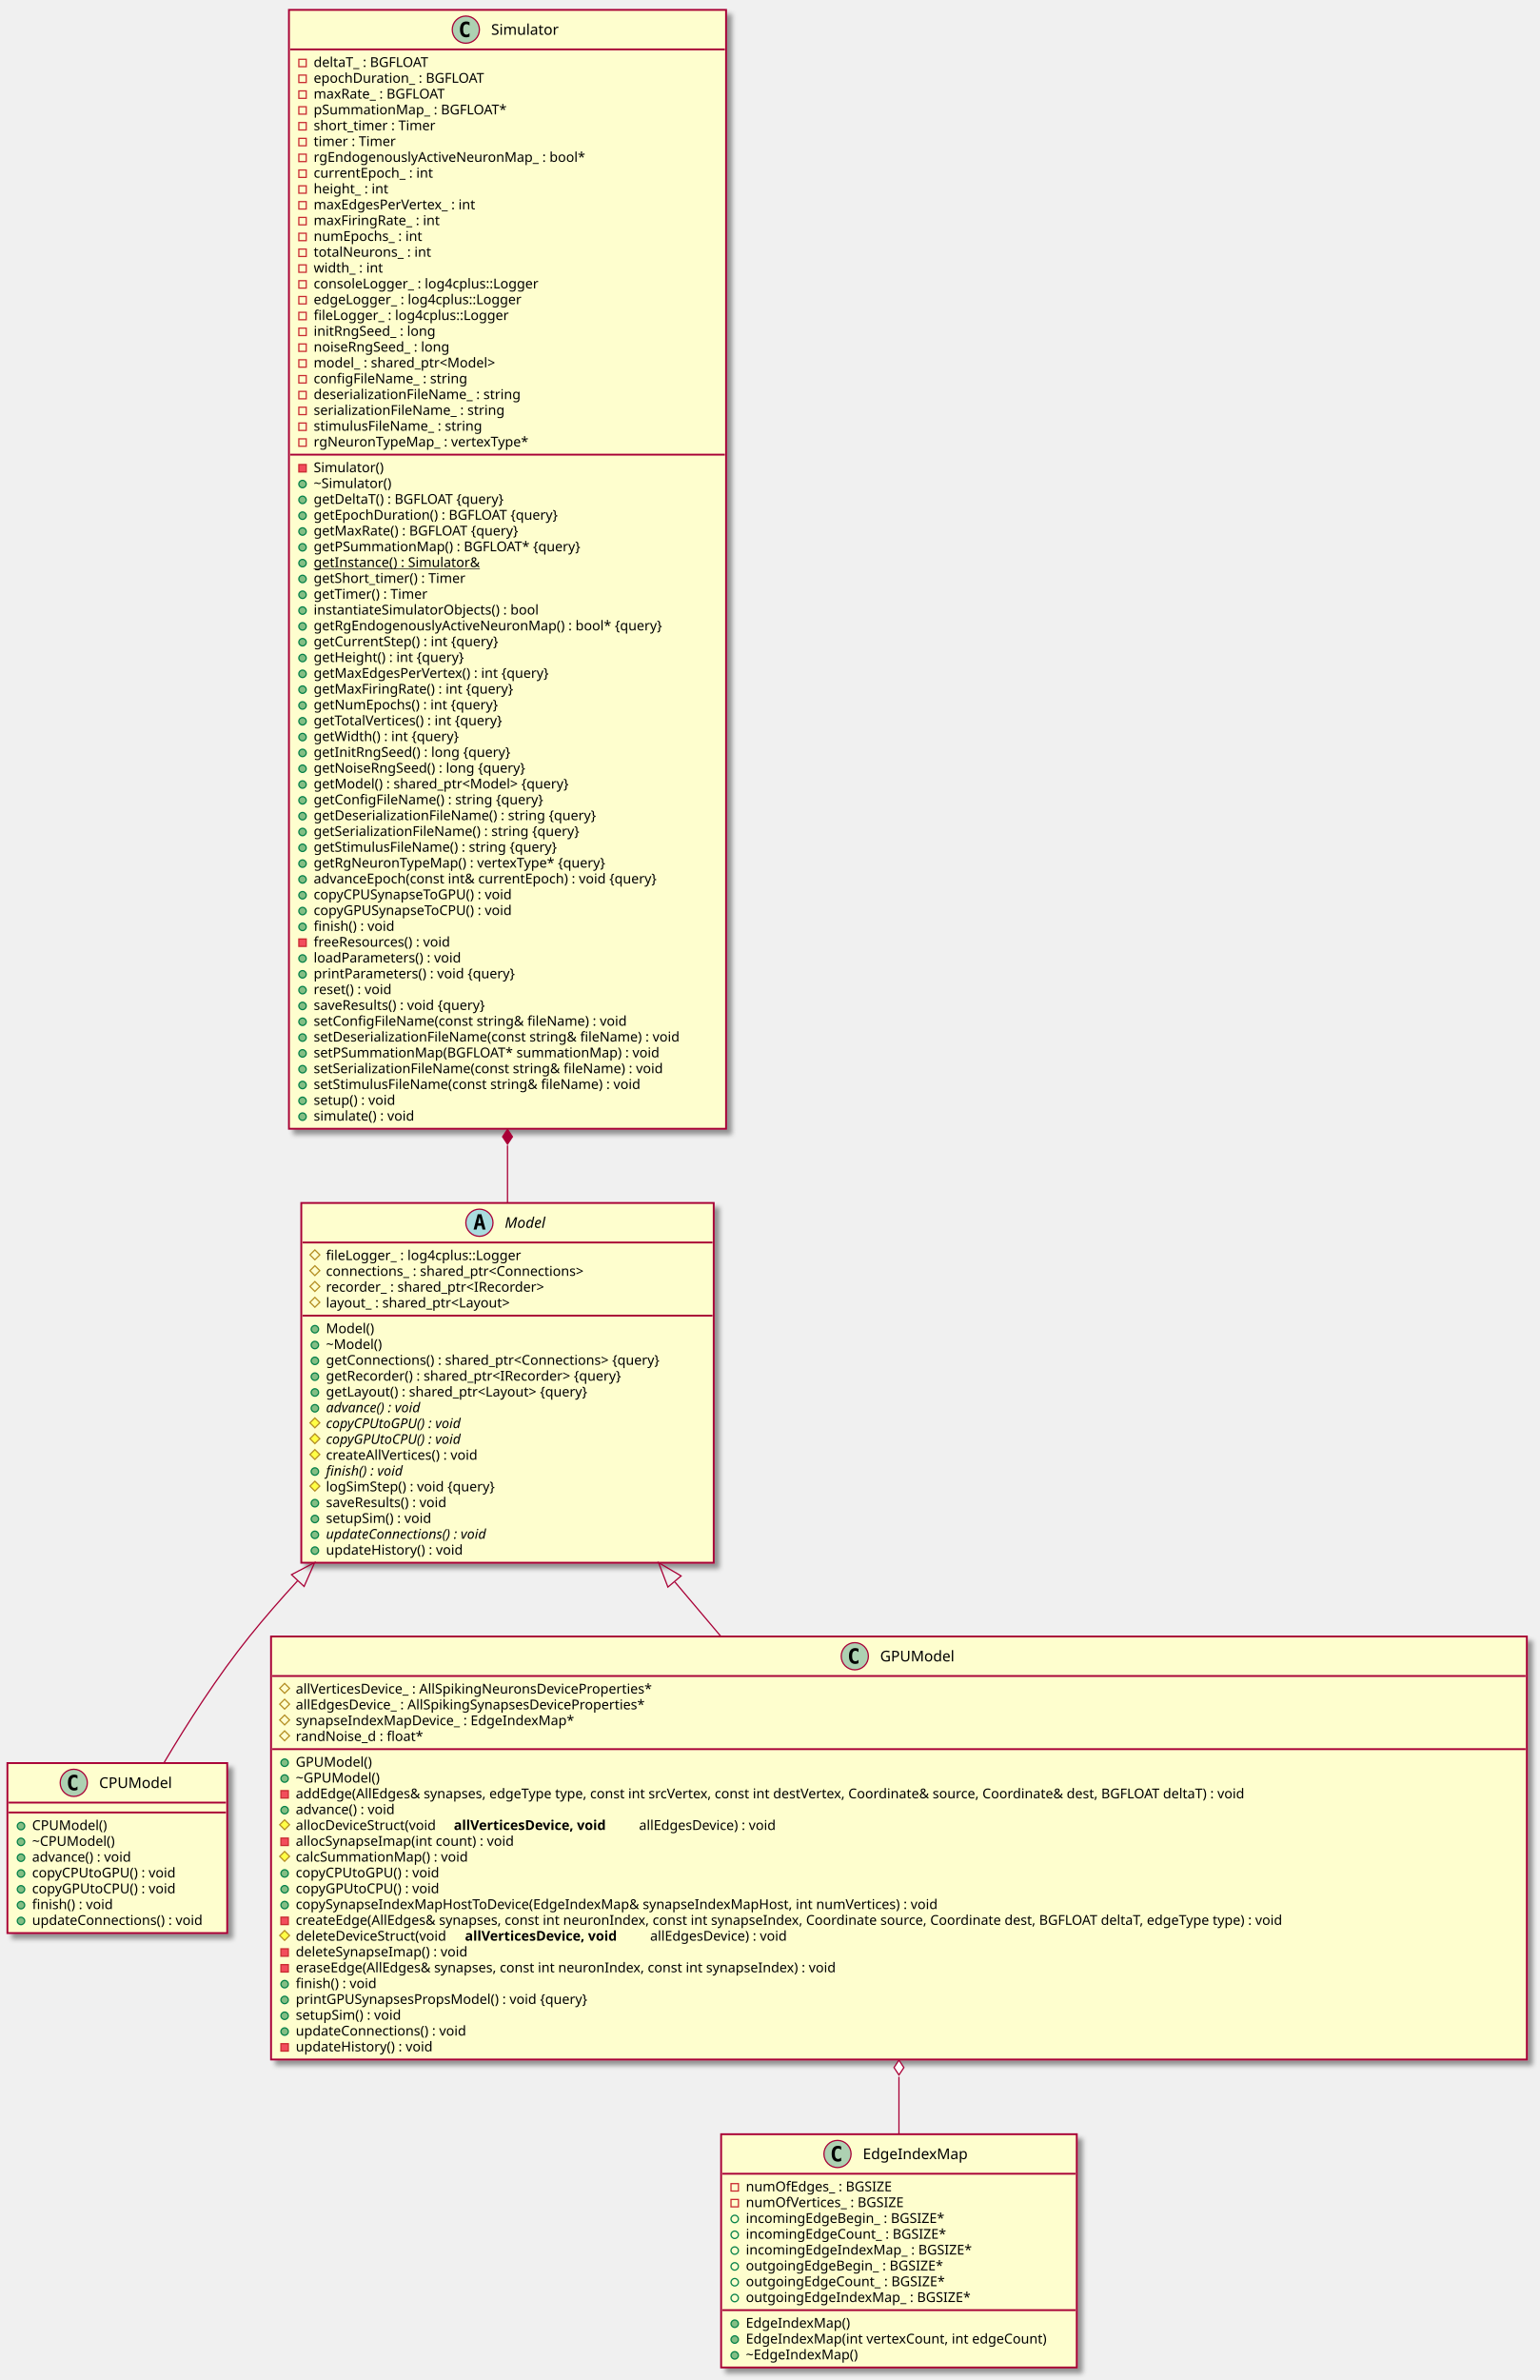
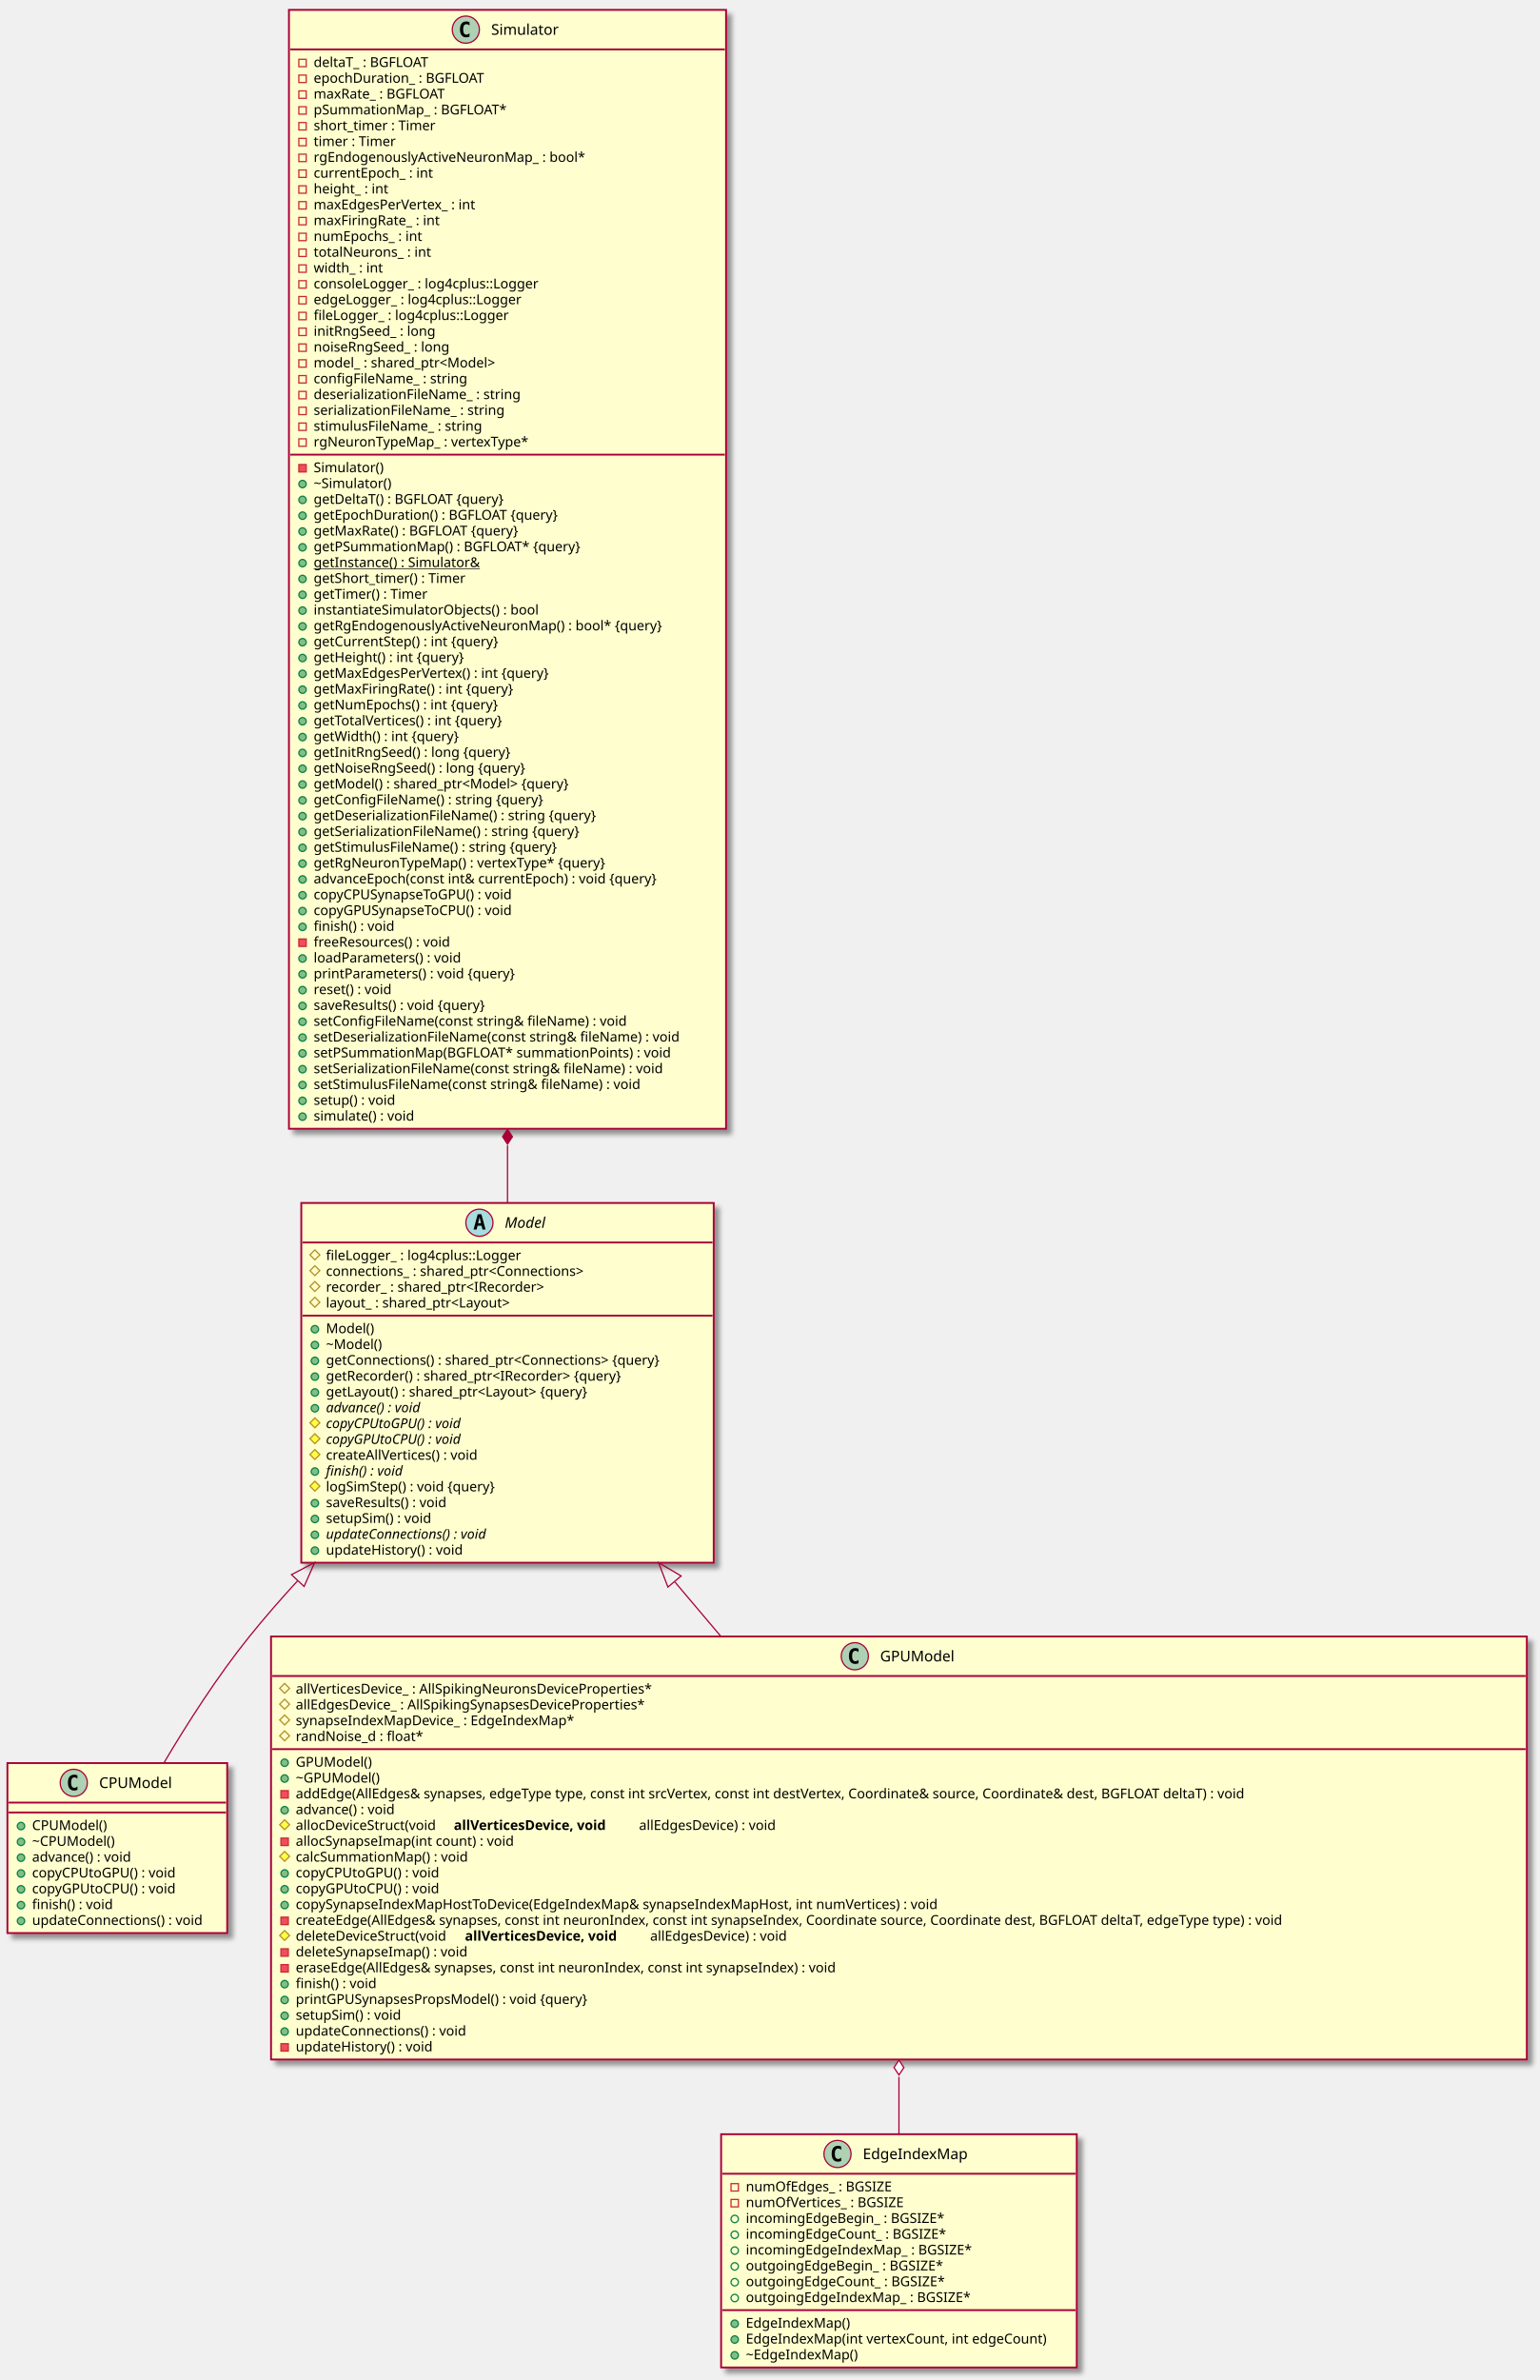
<svg xmlns="http://www.w3.org/2000/svg" contentScriptType="application/ecmascript" contentStyleType="text/css" height="1927px" preserveAspectRatio="none" style="width:1247px;height:1927px;" version="1.1" viewBox="0 0 1247 1927" width="1247px" zoomAndPan="magnify">
  <defs>
    <filter height="300%" id="fid9ec088dzsh" width="300%" x="-1" y="-1">
      <feGaussianBlur result="blurOut" stdDeviation="2.0" />
      <feColorMatrix in="blurOut" result="blurOut2" type="matrix" values="0 0 0 0 0 0 0 0 0 0 0 0 0 0 0 0 0 0 .4 0" />
      <feOffset dx="4.0" dy="4.0" in="blurOut2" result="blurOut3" />
      <feBlend in="SourceGraphic" in2="blurOut3" mode="normal" />
    </filter>
  </defs>
  <g>
    <rect fill="#FEFECE" filter="url(#fid9ec088dzsh)" height="137.633" id="CPUModel" style="stroke: #A80036; stroke-width: 1.5;" width="178" x="6" y="1427.5" />
    <ellipse cx="59.75" cy="1443.5" fill="#ADD1B2" rx="11" ry="11" style="stroke: #A80036; stroke-width: 1.0;" />
    <path d="M62.719,1449.141 Q62.141,1449.438 61.5,1449.578 Q60.859,1449.734 60.156,1449.734 Q57.656,1449.734 56.328,1448.094 Q55.016,1446.438 55.016,1443.312 Q55.016,1440.188 56.328,1438.531 Q57.656,1436.875 60.156,1436.875 Q60.859,1436.875 61.5,1437.031 Q62.156,1437.188 62.719,1437.484 L62.719,1440.203 Q62.094,1439.625 61.5,1439.359 Q60.906,1439.078 60.281,1439.078 Q58.938,1439.078 58.25,1440.156 Q57.562,1441.219 57.562,1443.312 Q57.562,1445.406 58.25,1446.484 Q58.938,1447.547 60.281,1447.547 Q60.906,1447.547 61.5,1447.281 Q62.094,1447 62.719,1446.422 L62.719,1449.141 Z " />
    <text fill="#000000" font-family="sans-serif" font-size="12" lengthAdjust="spacingAndGlyphs" textLength="62" x="80.25" y="1447.654">CPUModel</text>
    <line style="stroke: #A80036; stroke-width: 1.5;" x1="7" x2="183" y1="1459.5" y2="1459.5" />
    <line style="stroke: #A80036; stroke-width: 1.5;" x1="7" x2="183" y1="1467.5" y2="1467.5" />
    <ellipse cx="17" cy="1478.5" fill="#84BE84" rx="3" ry="3" style="stroke: #038048; stroke-width: 1.0;" />
    <text fill="#000000" font-family="sans-serif" font-size="11" lengthAdjust="spacingAndGlyphs" textLength="64" x="26" y="1481.71">CPUModel()</text>
    <ellipse cx="17" cy="1491.305" fill="#84BE84" rx="3" ry="3" style="stroke: #038048; stroke-width: 1.0;" />
    <text fill="#000000" font-family="sans-serif" font-size="11" lengthAdjust="spacingAndGlyphs" textLength="73" x="26" y="1494.515">~CPUModel()</text>
    <ellipse cx="17" cy="1504.109" fill="#84BE84" rx="3" ry="3" style="stroke: #038048; stroke-width: 1.0;" />
    <text fill="#000000" font-family="sans-serif" font-size="11" lengthAdjust="spacingAndGlyphs" textLength="90" x="26" y="1507.32">advance() : void</text>
    <ellipse cx="17" cy="1516.914" fill="#84BE84" rx="3" ry="3" style="stroke: #038048; stroke-width: 1.0;" />
    <text fill="#000000" font-family="sans-serif" font-size="11" lengthAdjust="spacingAndGlyphs" textLength="127" x="26" y="1520.124">copyCPUtoGPU() : void</text>
    <ellipse cx="17" cy="1529.719" fill="#84BE84" rx="3" ry="3" style="stroke: #038048; stroke-width: 1.0;" />
    <text fill="#000000" font-family="sans-serif" font-size="11" lengthAdjust="spacingAndGlyphs" textLength="127" x="26" y="1532.929">copyGPUtoCPU() : void</text>
    <ellipse cx="17" cy="1542.523" fill="#84BE84" rx="3" ry="3" style="stroke: #038048; stroke-width: 1.0;" />
    <text fill="#000000" font-family="sans-serif" font-size="11" lengthAdjust="spacingAndGlyphs" textLength="74" x="26" y="1545.734">finish() : void</text>
    <ellipse cx="17" cy="1555.328" fill="#84BE84" rx="3" ry="3" style="stroke: #038048; stroke-width: 1.0;" />
    <text fill="#000000" font-family="sans-serif" font-size="11" lengthAdjust="spacingAndGlyphs" textLength="152" x="26" y="1558.539">updateConnections() : void</text>
    <rect fill="#FEFECE" filter="url(#fid9ec088dzsh)" height="342.508" id="GPUModel" style="stroke: #A80036; stroke-width: 1.5;" width="1017" x="219.5" y="1325" />
    <ellipse cx="692.25" cy="1341" fill="#ADD1B2" rx="11" ry="11" style="stroke: #A80036; stroke-width: 1.0;" />
    <path d="M695.219,1346.641 Q694.641,1346.938 694,1347.078 Q693.359,1347.234 692.656,1347.234 Q690.156,1347.234 688.828,1345.594 Q687.516,1343.938 687.516,1340.812 Q687.516,1337.688 688.828,1336.031 Q690.156,1334.375 692.656,1334.375 Q693.359,1334.375 694,1334.531 Q694.656,1334.688 695.219,1334.984 L695.219,1337.703 Q694.594,1337.125 694,1336.859 Q693.406,1336.578 692.781,1336.578 Q691.438,1336.578 690.75,1337.656 Q690.062,1338.719 690.062,1340.812 Q690.062,1342.906 690.75,1343.984 Q691.438,1345.047 692.781,1345.047 Q693.406,1345.047 694,1344.781 Q694.594,1344.5 695.219,1343.922 L695.219,1346.641 Z " />
    <text fill="#000000" font-family="sans-serif" font-size="12" lengthAdjust="spacingAndGlyphs" textLength="63" x="712.75" y="1345.154">GPUModel</text>
    <line style="stroke: #A80036; stroke-width: 1.5;" x1="220.5" x2="1235.5" y1="1357" y2="1357" />
    <polygon fill="none" points="230.5,1363,234.5,1367,230.5,1371,226.5,1367" style="stroke: #B38D22; stroke-width: 1.0;" />
    <text fill="#000000" font-family="sans-serif" font-size="11" lengthAdjust="spacingAndGlyphs" textLength="318" x="239.5" y="1371.21">allVerticesDevice_ : AllSpikingNeuronsDeviceProperties*</text>
    <polygon fill="none" points="230.5,1375.805,234.5,1379.805,230.5,1383.805,226.5,1379.805" style="stroke: #B38D22; stroke-width: 1.0;" />
    <text fill="#000000" font-family="sans-serif" font-size="11" lengthAdjust="spacingAndGlyphs" textLength="315" x="239.5" y="1384.015">allEdgesDevice_ : AllSpikingSynapsesDeviceProperties*</text>
    <polygon fill="none" points="230.5,1388.609,234.5,1392.609,230.5,1396.609,226.5,1392.609" style="stroke: #B38D22; stroke-width: 1.0;" />
    <text fill="#000000" font-family="sans-serif" font-size="11" lengthAdjust="spacingAndGlyphs" textLength="243" x="239.5" y="1396.82">synapseIndexMapDevice_ : EdgeIndexMap*</text>
    <polygon fill="none" points="230.5,1401.414,234.5,1405.414,230.5,1409.414,226.5,1405.414" style="stroke: #B38D22; stroke-width: 1.0;" />
    <text fill="#000000" font-family="sans-serif" font-size="11" lengthAdjust="spacingAndGlyphs" textLength="114" x="239.5" y="1409.624">randNoise_d : float*</text>
    <line style="stroke: #A80036; stroke-width: 1.5;" x1="220.5" x2="1235.5" y1="1416.219" y2="1416.219" />
    <ellipse cx="230.5" cy="1427.219" fill="#84BE84" rx="3" ry="3" style="stroke: #038048; stroke-width: 1.0;" />
    <text fill="#000000" font-family="sans-serif" font-size="11" lengthAdjust="spacingAndGlyphs" textLength="65" x="239.5" y="1430.429">GPUModel()</text>
    <ellipse cx="230.5" cy="1440.023" fill="#84BE84" rx="3" ry="3" style="stroke: #038048; stroke-width: 1.0;" />
    <text fill="#000000" font-family="sans-serif" font-size="11" lengthAdjust="spacingAndGlyphs" textLength="74" x="239.5" y="1443.234">~GPUModel()</text>
    <rect fill="#F24D5C" height="6" style="stroke: #C82930; stroke-width: 1.0;" width="6" x="227.5" y="1449.828" />
    <text fill="#000000" font-family="sans-serif" font-size="11" lengthAdjust="spacingAndGlyphs" textLength="991" x="239.5" y="1456.039">addEdge(AllEdges&amp; synapses, edgeType type, const int srcVertex, const int destVertex, Coordinate&amp; source, Coordinate&amp; dest, BGFLOAT deltaT) : void</text>
    <ellipse cx="230.5" cy="1465.633" fill="#84BE84" rx="3" ry="3" style="stroke: #038048; stroke-width: 1.0;" />
    <text fill="#000000" font-family="sans-serif" font-size="11" lengthAdjust="spacingAndGlyphs" textLength="90" x="239.5" y="1468.843">advance() : void</text>
    <polygon fill="#FFFF44" points="230.5,1473.438,234.5,1477.438,230.5,1481.438,226.5,1477.438" style="stroke: #B38D22; stroke-width: 1.0;" />
    <text fill="#000000" font-family="sans-serif" font-size="11" lengthAdjust="spacingAndGlyphs" textLength="124" x="239.5" y="1481.648">allocDeviceStruct(void</text>
    <text fill="#000000" font-family="sans-serif" font-size="11" font-weight="bold" lengthAdjust="spacingAndGlyphs" textLength="146" x="367.5" y="1481.648">allVerticesDevice, void</text>
    <text fill="#000000" font-family="sans-serif" font-size="11" lengthAdjust="spacingAndGlyphs" textLength="124" x="517.5" y="1481.648">allEdgesDevice) : void</text>
    <rect fill="#F24D5C" height="6" style="stroke: #C82930; stroke-width: 1.0;" width="6" x="227.5" y="1488.242" />
    <text fill="#000000" font-family="sans-serif" font-size="11" lengthAdjust="spacingAndGlyphs" textLength="195" x="239.5" y="1494.453">allocSynapseImap(int count) : void</text>
    <polygon fill="#FFFF44" points="230.5,1499.047,234.5,1503.047,230.5,1507.047,226.5,1503.047" style="stroke: #B38D22; stroke-width: 1.0;" />
    <text fill="#000000" font-family="sans-serif" font-size="11" lengthAdjust="spacingAndGlyphs" textLength="153" x="239.5" y="1507.257">calcSummationMap() : void</text>
    <ellipse cx="230.5" cy="1516.852" fill="#84BE84" rx="3" ry="3" style="stroke: #038048; stroke-width: 1.0;" />
    <text fill="#000000" font-family="sans-serif" font-size="11" lengthAdjust="spacingAndGlyphs" textLength="127" x="239.5" y="1520.062">copyCPUtoGPU() : void</text>
    <ellipse cx="230.5" cy="1529.656" fill="#84BE84" rx="3" ry="3" style="stroke: #038048; stroke-width: 1.0;" />
    <text fill="#000000" font-family="sans-serif" font-size="11" lengthAdjust="spacingAndGlyphs" textLength="127" x="239.5" y="1532.867">copyGPUtoCPU() : void</text>
    <ellipse cx="230.5" cy="1542.461" fill="#84BE84" rx="3" ry="3" style="stroke: #038048; stroke-width: 1.0;" />
    <text fill="#000000" font-family="sans-serif" font-size="11" lengthAdjust="spacingAndGlyphs" textLength="567" x="239.5" y="1545.671">copySynapseIndexMapHostToDevice(EdgeIndexMap&amp; synapseIndexMapHost, int numVertices) : void</text>
    <rect fill="#F24D5C" height="6" style="stroke: #C82930; stroke-width: 1.0;" width="6" x="227.5" y="1552.266" />
    <text fill="#000000" font-family="sans-serif" font-size="11" lengthAdjust="spacingAndGlyphs" textLength="980" x="239.5" y="1558.476">createEdge(AllEdges&amp; synapses, const int neuronIndex, const int synapseIndex, Coordinate source, Coordinate dest, BGFLOAT deltaT, edgeType type) : void</text>
    <polygon fill="#FFFF44" points="230.5,1563.07,234.5,1567.07,230.5,1571.07,226.5,1567.07" style="stroke: #B38D22; stroke-width: 1.0;" />
    <text fill="#000000" font-family="sans-serif" font-size="11" lengthAdjust="spacingAndGlyphs" textLength="133" x="239.5" y="1571.281">deleteDeviceStruct(void</text>
    <text fill="#000000" font-family="sans-serif" font-size="11" font-weight="bold" lengthAdjust="spacingAndGlyphs" textLength="146" x="376.5" y="1571.281">allVerticesDevice, void</text>
    <text fill="#000000" font-family="sans-serif" font-size="11" lengthAdjust="spacingAndGlyphs" textLength="124" x="526.5" y="1571.281">allEdgesDevice) : void</text>
    <rect fill="#F24D5C" height="6" style="stroke: #C82930; stroke-width: 1.0;" width="6" x="227.5" y="1577.875" />
    <text fill="#000000" font-family="sans-serif" font-size="11" lengthAdjust="spacingAndGlyphs" textLength="155" x="239.5" y="1584.085">deleteSynapseImap() : void</text>
    <rect fill="#F24D5C" height="6" style="stroke: #C82930; stroke-width: 1.0;" width="6" x="227.5" y="1590.68" />
    <text fill="#000000" font-family="sans-serif" font-size="11" lengthAdjust="spacingAndGlyphs" textLength="491" x="239.5" y="1596.89">eraseEdge(AllEdges&amp; synapses, const int neuronIndex, const int synapseIndex) : void</text>
    <ellipse cx="230.5" cy="1606.484" fill="#84BE84" rx="3" ry="3" style="stroke: #038048; stroke-width: 1.0;" />
    <text fill="#000000" font-family="sans-serif" font-size="11" lengthAdjust="spacingAndGlyphs" textLength="74" x="239.5" y="1609.695">finish() : void</text>
    <ellipse cx="230.5" cy="1619.289" fill="#84BE84" rx="3" ry="3" style="stroke: #038048; stroke-width: 1.0;" />
    <text fill="#000000" font-family="sans-serif" font-size="11" lengthAdjust="spacingAndGlyphs" textLength="265" x="239.5" y="1622.499">printGPUSynapsesPropsModel() : void {query}</text>
    <ellipse cx="230.5" cy="1632.094" fill="#84BE84" rx="3" ry="3" style="stroke: #038048; stroke-width: 1.0;" />
    <text fill="#000000" font-family="sans-serif" font-size="11" lengthAdjust="spacingAndGlyphs" textLength="97" x="239.5" y="1635.304">setupSim() : void</text>
    <ellipse cx="230.5" cy="1644.898" fill="#84BE84" rx="3" ry="3" style="stroke: #038048; stroke-width: 1.0;" />
    <text fill="#000000" font-family="sans-serif" font-size="11" lengthAdjust="spacingAndGlyphs" textLength="152" x="239.5" y="1648.109">updateConnections() : void</text>
    <rect fill="#F24D5C" height="6" style="stroke: #C82930; stroke-width: 1.0;" width="6" x="227.5" y="1654.703" />
    <text fill="#000000" font-family="sans-serif" font-size="11" lengthAdjust="spacingAndGlyphs" textLength="122" x="239.5" y="1660.914">updateHistory() : void</text>
    <rect fill="#FEFECE" filter="url(#fid9ec088dzsh)" height="291.289" id="Model" style="stroke: #A80036; stroke-width: 1.5;" width="334" x="244" y="974" />
    <ellipse cx="388.25" cy="990" fill="#A9DCDF" rx="11" ry="11" style="stroke: #A80036; stroke-width: 1.0;" />
    <path d="M388.359,985.344 L387.203,990.422 L389.531,990.422 L388.359,985.344 Z M386.875,983.109 L389.859,983.109 L393.219,995.5 L390.766,995.5 L390,992.438 L386.719,992.438 L385.969,995.5 L383.531,995.5 L386.875,983.109 Z " />
    <text fill="#000000" font-family="sans-serif" font-size="12" font-style="italic" lengthAdjust="spacingAndGlyphs" textLength="37" x="408.75" y="994.154">Model</text>
    <line style="stroke: #A80036; stroke-width: 1.5;" x1="245" x2="577" y1="1006" y2="1006" />
    <polygon fill="none" points="255,1012,259,1016,255,1020,251,1016" style="stroke: #B38D22; stroke-width: 1.0;" />
    <text fill="#000000" font-family="sans-serif" font-size="11" lengthAdjust="spacingAndGlyphs" textLength="175" x="264" y="1020.21">fileLogger_ : log4cplus::Logger</text>
    <polygon fill="none" points="255,1024.805,259,1028.805,255,1032.805,251,1028.805" style="stroke: #B38D22; stroke-width: 1.0;" />
    <text fill="#000000" font-family="sans-serif" font-size="11" lengthAdjust="spacingAndGlyphs" textLength="236" x="264" y="1033.015">connections_ : shared_ptr&lt;Connections&gt;</text>
    <polygon fill="none" points="255,1037.609,259,1041.609,255,1045.609,251,1041.609" style="stroke: #B38D22; stroke-width: 1.0;" />
    <text fill="#000000" font-family="sans-serif" font-size="11" lengthAdjust="spacingAndGlyphs" textLength="201" x="264" y="1045.82">recorder_ : shared_ptr&lt;IRecorder&gt;</text>
    <polygon fill="none" points="255,1050.414,259,1054.414,255,1058.414,251,1054.414" style="stroke: #B38D22; stroke-width: 1.0;" />
    <text fill="#000000" font-family="sans-serif" font-size="11" lengthAdjust="spacingAndGlyphs" textLength="169" x="264" y="1058.624">layout_ : shared_ptr&lt;Layout&gt;</text>
    <line style="stroke: #A80036; stroke-width: 1.5;" x1="245" x2="577" y1="1065.219" y2="1065.219" />
    <ellipse cx="255" cy="1076.219" fill="#84BE84" rx="3" ry="3" style="stroke: #038048; stroke-width: 1.0;" />
    <text fill="#000000" font-family="sans-serif" font-size="11" lengthAdjust="spacingAndGlyphs" textLength="41" x="264" y="1079.429">Model()</text>
    <ellipse cx="255" cy="1089.023" fill="#84BE84" rx="3" ry="3" style="stroke: #038048; stroke-width: 1.0;" />
    <text fill="#000000" font-family="sans-serif" font-size="11" lengthAdjust="spacingAndGlyphs" textLength="50" x="264" y="1092.234">~Model()</text>
    <ellipse cx="255" cy="1101.828" fill="#84BE84" rx="3" ry="3" style="stroke: #038048; stroke-width: 1.0;" />
    <text fill="#000000" font-family="sans-serif" font-size="11" lengthAdjust="spacingAndGlyphs" textLength="308" x="264" y="1105.039">getConnections() : shared_ptr&lt;Connections&gt; {query}</text>
    <ellipse cx="255" cy="1114.633" fill="#84BE84" rx="3" ry="3" style="stroke: #038048; stroke-width: 1.0;" />
    <text fill="#000000" font-family="sans-serif" font-size="11" lengthAdjust="spacingAndGlyphs" textLength="273" x="264" y="1117.843">getRecorder() : shared_ptr&lt;IRecorder&gt; {query}</text>
    <ellipse cx="255" cy="1127.438" fill="#84BE84" rx="3" ry="3" style="stroke: #038048; stroke-width: 1.0;" />
    <text fill="#000000" font-family="sans-serif" font-size="11" lengthAdjust="spacingAndGlyphs" textLength="242" x="264" y="1130.648">getLayout() : shared_ptr&lt;Layout&gt; {query}</text>
    <ellipse cx="255" cy="1140.242" fill="#84BE84" rx="3" ry="3" style="stroke: #038048; stroke-width: 1.0;" />
    <text fill="#000000" font-family="sans-serif" font-size="11" font-style="italic" lengthAdjust="spacingAndGlyphs" textLength="92" x="264" y="1143.453">advance() : void</text>
    <polygon fill="#FFFF44" points="255,1148.047,259,1152.047,255,1156.047,251,1152.047" style="stroke: #B38D22; stroke-width: 1.0;" />
    <text fill="#000000" font-family="sans-serif" font-size="11" font-style="italic" lengthAdjust="spacingAndGlyphs" textLength="129" x="264" y="1156.257">copyCPUtoGPU() : void</text>
    <polygon fill="#FFFF44" points="255,1160.852,259,1164.852,255,1168.852,251,1164.852" style="stroke: #B38D22; stroke-width: 1.0;" />
    <text fill="#000000" font-family="sans-serif" font-size="11" font-style="italic" lengthAdjust="spacingAndGlyphs" textLength="129" x="264" y="1169.062">copyGPUtoCPU() : void</text>
    <polygon fill="#FFFF44" points="255,1173.656,259,1177.656,255,1181.656,251,1177.656" style="stroke: #B38D22; stroke-width: 1.0;" />
    <text fill="#000000" font-family="sans-serif" font-size="11" lengthAdjust="spacingAndGlyphs" textLength="138" x="264" y="1181.867">createAllVertices() : void</text>
    <ellipse cx="255" cy="1191.461" fill="#84BE84" rx="3" ry="3" style="stroke: #038048; stroke-width: 1.0;" />
    <text fill="#000000" font-family="sans-serif" font-size="11" font-style="italic" lengthAdjust="spacingAndGlyphs" textLength="74" x="264" y="1194.671">finish() : void</text>
    <polygon fill="#FFFF44" points="255,1199.266,259,1203.266,255,1207.266,251,1203.266" style="stroke: #B38D22; stroke-width: 1.0;" />
    <text fill="#000000" font-family="sans-serif" font-size="11" lengthAdjust="spacingAndGlyphs" textLength="158" x="264" y="1207.476">logSimStep() : void {query}</text>
    <ellipse cx="255" cy="1217.07" fill="#84BE84" rx="3" ry="3" style="stroke: #038048; stroke-width: 1.0;" />
    <text fill="#000000" font-family="sans-serif" font-size="11" lengthAdjust="spacingAndGlyphs" textLength="112" x="264" y="1220.281">saveResults() : void</text>
    <ellipse cx="255" cy="1229.875" fill="#84BE84" rx="3" ry="3" style="stroke: #038048; stroke-width: 1.0;" />
    <text fill="#000000" font-family="sans-serif" font-size="11" lengthAdjust="spacingAndGlyphs" textLength="97" x="264" y="1233.085">setupSim() : void</text>
    <ellipse cx="255" cy="1242.68" fill="#84BE84" rx="3" ry="3" style="stroke: #038048; stroke-width: 1.0;" />
    <text fill="#000000" font-family="sans-serif" font-size="11" font-style="italic" lengthAdjust="spacingAndGlyphs" textLength="152" x="264" y="1245.89">updateConnections() : void</text>
    <ellipse cx="255" cy="1255.484" fill="#84BE84" rx="3" ry="3" style="stroke: #038048; stroke-width: 1.0;" />
    <text fill="#000000" font-family="sans-serif" font-size="11" lengthAdjust="spacingAndGlyphs" textLength="122" x="264" y="1258.695">updateHistory() : void</text>
    <rect fill="#FEFECE" filter="url(#fid9ec088dzsh)" height="905.914" id="Simulator" style="stroke: #A80036; stroke-width: 1.5;" width="354" x="234" y="8" />
    <ellipse cx="377.25" cy="24" fill="#ADD1B2" rx="11" ry="11" style="stroke: #A80036; stroke-width: 1.0;" />
    <path d="M380.219,29.641 Q379.641,29.938 379,30.078 Q378.359,30.234 377.656,30.234 Q375.156,30.234 373.828,28.594 Q372.516,26.938 372.516,23.812 Q372.516,20.688 373.828,19.031 Q375.156,17.375 377.656,17.375 Q378.359,17.375 379,17.531 Q379.656,17.688 380.219,17.984 L380.219,20.703 Q379.594,20.125 379,19.859 Q378.406,19.578 377.781,19.578 Q376.438,19.578 375.75,20.656 Q375.062,21.719 375.062,23.812 Q375.062,25.906 375.75,26.984 Q376.438,28.047 377.781,28.047 Q378.406,28.047 379,27.781 Q379.594,27.5 380.219,26.922 L380.219,29.641 Z " />
    <text fill="#000000" font-family="sans-serif" font-size="12" lengthAdjust="spacingAndGlyphs" textLength="59" x="397.75" y="28.154">Simulator</text>
    <line style="stroke: #A80036; stroke-width: 1.5;" x1="235" x2="587" y1="40" y2="40" />
    <rect fill="none" height="6" style="stroke: #C82930; stroke-width: 1.0;" width="6" x="242" y="48" />
    <text fill="#000000" font-family="sans-serif" font-size="11" lengthAdjust="spacingAndGlyphs" textLength="105" x="254" y="54.21">deltaT_ : BGFLOAT</text>
    <rect fill="none" height="6" style="stroke: #C82930; stroke-width: 1.0;" width="6" x="242" y="60.805" />
    <text fill="#000000" font-family="sans-serif" font-size="11" lengthAdjust="spacingAndGlyphs" textLength="152" x="254" y="67.015">epochDuration_ : BGFLOAT</text>
    <rect fill="none" height="6" style="stroke: #C82930; stroke-width: 1.0;" width="6" x="242" y="73.609" />
    <text fill="#000000" font-family="sans-serif" font-size="11" lengthAdjust="spacingAndGlyphs" textLength="119" x="254" y="79.82">maxRate_ : BGFLOAT</text>
    <rect fill="none" height="6" style="stroke: #C82930; stroke-width: 1.0;" width="6" x="242" y="86.414" />
    <text fill="#000000" font-family="sans-serif" font-size="11" lengthAdjust="spacingAndGlyphs" textLength="171" x="254" y="92.624">pSummationMap_ : BGFLOAT*</text>
    <rect fill="none" height="6" style="stroke: #C82930; stroke-width: 1.0;" width="6" x="242" y="99.219" />
    <text fill="#000000" font-family="sans-serif" font-size="11" lengthAdjust="spacingAndGlyphs" textLength="111" x="254" y="105.429">short_timer : Timer</text>
    <rect fill="none" height="6" style="stroke: #C82930; stroke-width: 1.0;" width="6" x="242" y="112.023" />
    <text fill="#000000" font-family="sans-serif" font-size="11" lengthAdjust="spacingAndGlyphs" textLength="75" x="254" y="118.234">timer : Timer</text>
    <rect fill="none" height="6" style="stroke: #C82930; stroke-width: 1.0;" width="6" x="242" y="124.828" />
    <text fill="#000000" font-family="sans-serif" font-size="11" lengthAdjust="spacingAndGlyphs" textLength="236" x="254" y="131.039">rgEndogenouslyActiveNeuronMap_ : bool*</text>
    <rect fill="none" height="6" style="stroke: #C82930; stroke-width: 1.0;" width="6" x="242" y="137.633" />
    <text fill="#000000" font-family="sans-serif" font-size="11" lengthAdjust="spacingAndGlyphs" textLength="107" x="254" y="143.843">currentEpoch_ : int</text>
    <rect fill="none" height="6" style="stroke: #C82930; stroke-width: 1.0;" width="6" x="242" y="150.438" />
    <text fill="#000000" font-family="sans-serif" font-size="11" lengthAdjust="spacingAndGlyphs" textLength="67" x="254" y="156.648">height_ : int</text>
    <rect fill="none" height="6" style="stroke: #C82930; stroke-width: 1.0;" width="6" x="242" y="163.242" />
    <text fill="#000000" font-family="sans-serif" font-size="11" lengthAdjust="spacingAndGlyphs" textLength="146" x="254" y="169.453">maxEdgesPerVertex_ : int</text>
    <rect fill="none" height="6" style="stroke: #C82930; stroke-width: 1.0;" width="6" x="242" y="176.047" />
    <text fill="#000000" font-family="sans-serif" font-size="11" lengthAdjust="spacingAndGlyphs" textLength="112" x="254" y="182.257">maxFiringRate_ : int</text>
    <rect fill="none" height="6" style="stroke: #C82930; stroke-width: 1.0;" width="6" x="242" y="188.852" />
    <text fill="#000000" font-family="sans-serif" font-size="11" lengthAdjust="spacingAndGlyphs" textLength="98" x="254" y="195.062">numEpochs_ : int</text>
    <rect fill="none" height="6" style="stroke: #C82930; stroke-width: 1.0;" width="6" x="242" y="201.656" />
    <text fill="#000000" font-family="sans-serif" font-size="11" lengthAdjust="spacingAndGlyphs" textLength="105" x="254" y="207.867">totalNeurons_ : int</text>
    <rect fill="none" height="6" style="stroke: #C82930; stroke-width: 1.0;" width="6" x="242" y="214.461" />
    <text fill="#000000" font-family="sans-serif" font-size="11" lengthAdjust="spacingAndGlyphs" textLength="62" x="254" y="220.671">width_ : int</text>
    <rect fill="none" height="6" style="stroke: #C82930; stroke-width: 1.0;" width="6" x="242" y="227.266" />
    <text fill="#000000" font-family="sans-serif" font-size="11" lengthAdjust="spacingAndGlyphs" textLength="202" x="254" y="233.476">consoleLogger_ : log4cplus::Logger</text>
    <rect fill="none" height="6" style="stroke: #C82930; stroke-width: 1.0;" width="6" x="242" y="240.07" />
    <text fill="#000000" font-family="sans-serif" font-size="11" lengthAdjust="spacingAndGlyphs" textLength="186" x="254" y="246.281">edgeLogger_ : log4cplus::Logger</text>
    <rect fill="none" height="6" style="stroke: #C82930; stroke-width: 1.0;" width="6" x="242" y="252.875" />
    <text fill="#000000" font-family="sans-serif" font-size="11" lengthAdjust="spacingAndGlyphs" textLength="175" x="254" y="259.085">fileLogger_ : log4cplus::Logger</text>
    <rect fill="none" height="6" style="stroke: #C82930; stroke-width: 1.0;" width="6" x="242" y="265.68" />
    <text fill="#000000" font-family="sans-serif" font-size="11" lengthAdjust="spacingAndGlyphs" textLength="109" x="254" y="271.89">initRngSeed_ : long</text>
    <rect fill="none" height="6" style="stroke: #C82930; stroke-width: 1.0;" width="6" x="242" y="278.484" />
    <text fill="#000000" font-family="sans-serif" font-size="11" lengthAdjust="spacingAndGlyphs" textLength="123" x="254" y="284.695">noiseRngSeed_ : long</text>
    <rect fill="none" height="6" style="stroke: #C82930; stroke-width: 1.0;" width="6" x="242" y="291.289" />
    <text fill="#000000" font-family="sans-serif" font-size="11" lengthAdjust="spacingAndGlyphs" textLength="166" x="254" y="297.5">model_ : shared_ptr&lt;Model&gt;</text>
    <rect fill="none" height="6" style="stroke: #C82930; stroke-width: 1.0;" width="6" x="242" y="304.094" />
    <text fill="#000000" font-family="sans-serif" font-size="11" lengthAdjust="spacingAndGlyphs" textLength="137" x="254" y="310.304">configFileName_ : string</text>
    <rect fill="none" height="6" style="stroke: #C82930; stroke-width: 1.0;" width="6" x="242" y="316.898" />
    <text fill="#000000" font-family="sans-serif" font-size="11" lengthAdjust="spacingAndGlyphs" textLength="185" x="254" y="323.109">deserializationFileName_ : string</text>
    <rect fill="none" height="6" style="stroke: #C82930; stroke-width: 1.0;" width="6" x="242" y="329.703" />
    <text fill="#000000" font-family="sans-serif" font-size="11" lengthAdjust="spacingAndGlyphs" textLength="171" x="254" y="335.914">serializationFileName_ : string</text>
    <rect fill="none" height="6" style="stroke: #C82930; stroke-width: 1.0;" width="6" x="242" y="342.508" />
    <text fill="#000000" font-family="sans-serif" font-size="11" lengthAdjust="spacingAndGlyphs" textLength="152" x="254" y="348.718">stimulusFileName_ : string</text>
    <rect fill="none" height="6" style="stroke: #C82930; stroke-width: 1.0;" width="6" x="242" y="355.312" />
    <text fill="#000000" font-family="sans-serif" font-size="11" lengthAdjust="spacingAndGlyphs" textLength="189" x="254" y="361.523">rgNeuronTypeMap_ : vertexType*</text>
    <line style="stroke: #A80036; stroke-width: 1.5;" x1="235" x2="587" y1="368.117" y2="368.117" />
    <rect fill="#F24D5C" height="6" style="stroke: #C82930; stroke-width: 1.0;" width="6" x="242" y="376.117" />
    <text fill="#000000" font-family="sans-serif" font-size="11" lengthAdjust="spacingAndGlyphs" textLength="63" x="254" y="382.328">Simulator()</text>
    <ellipse cx="245" cy="391.922" fill="#84BE84" rx="3" ry="3" style="stroke: #038048; stroke-width: 1.0;" />
    <text fill="#000000" font-family="sans-serif" font-size="11" lengthAdjust="spacingAndGlyphs" textLength="72" x="254" y="395.132">~Simulator()</text>
    <ellipse cx="245" cy="404.727" fill="#84BE84" rx="3" ry="3" style="stroke: #038048; stroke-width: 1.0;" />
    <text fill="#000000" font-family="sans-serif" font-size="11" lengthAdjust="spacingAndGlyphs" textLength="176" x="254" y="407.937">getDeltaT() : BGFLOAT {query}</text>
    <ellipse cx="245" cy="417.531" fill="#84BE84" rx="3" ry="3" style="stroke: #038048; stroke-width: 1.0;" />
    <text fill="#000000" font-family="sans-serif" font-size="11" lengthAdjust="spacingAndGlyphs" textLength="222" x="254" y="420.742">getEpochDuration() : BGFLOAT {query}</text>
    <ellipse cx="245" cy="430.336" fill="#84BE84" rx="3" ry="3" style="stroke: #038048; stroke-width: 1.0;" />
    <text fill="#000000" font-family="sans-serif" font-size="11" lengthAdjust="spacingAndGlyphs" textLength="187" x="254" y="433.546">getMaxRate() : BGFLOAT {query}</text>
    <ellipse cx="245" cy="443.141" fill="#84BE84" rx="3" ry="3" style="stroke: #038048; stroke-width: 1.0;" />
    <text fill="#000000" font-family="sans-serif" font-size="11" lengthAdjust="spacingAndGlyphs" textLength="241" x="254" y="446.351">getPSummationMap() : BGFLOAT* {query}</text>
    <ellipse cx="245" cy="455.945" fill="#84BE84" rx="3" ry="3" style="stroke: #038048; stroke-width: 1.0;" />
    <text fill="#000000" font-family="sans-serif" font-size="11" lengthAdjust="spacingAndGlyphs" text-decoration="underline" textLength="151" x="254" y="459.156">getInstance() : Simulator&amp;</text>
    <ellipse cx="245" cy="468.75" fill="#84BE84" rx="3" ry="3" style="stroke: #038048; stroke-width: 1.0;" />
    <text fill="#000000" font-family="sans-serif" font-size="11" lengthAdjust="spacingAndGlyphs" textLength="138" x="254" y="471.96">getShort_timer() : Timer</text>
    <ellipse cx="245" cy="481.555" fill="#84BE84" rx="3" ry="3" style="stroke: #038048; stroke-width: 1.0;" />
    <text fill="#000000" font-family="sans-serif" font-size="11" lengthAdjust="spacingAndGlyphs" textLength="104" x="254" y="484.765">getTimer() : Timer</text>
    <ellipse cx="245" cy="494.359" fill="#84BE84" rx="3" ry="3" style="stroke: #038048; stroke-width: 1.0;" />
    <text fill="#000000" font-family="sans-serif" font-size="11" lengthAdjust="spacingAndGlyphs" textLength="202" x="254" y="497.57">instantiateSimulatorObjects() : bool</text>
    <ellipse cx="245" cy="507.164" fill="#84BE84" rx="3" ry="3" style="stroke: #038048; stroke-width: 1.0;" />
    <text fill="#000000" font-family="sans-serif" font-size="11" lengthAdjust="spacingAndGlyphs" textLength="308" x="254" y="510.375">getRgEndogenouslyActiveNeuronMap() : bool* {query}</text>
    <ellipse cx="245" cy="519.969" fill="#84BE84" rx="3" ry="3" style="stroke: #038048; stroke-width: 1.0;" />
    <text fill="#000000" font-family="sans-serif" font-size="11" lengthAdjust="spacingAndGlyphs" textLength="171" x="254" y="523.179">getCurrentStep() : int {query}</text>
    <ellipse cx="245" cy="532.773" fill="#84BE84" rx="3" ry="3" style="stroke: #038048; stroke-width: 1.0;" />
    <text fill="#000000" font-family="sans-serif" font-size="11" lengthAdjust="spacingAndGlyphs" textLength="138" x="254" y="535.984">getHeight() : int {query}</text>
    <ellipse cx="245" cy="545.578" fill="#84BE84" rx="3" ry="3" style="stroke: #038048; stroke-width: 1.0;" />
    <text fill="#000000" font-family="sans-serif" font-size="11" lengthAdjust="spacingAndGlyphs" textLength="214" x="254" y="548.789">getMaxEdgesPerVertex() : int {query}</text>
    <ellipse cx="245" cy="558.383" fill="#84BE84" rx="3" ry="3" style="stroke: #038048; stroke-width: 1.0;" />
    <text fill="#000000" font-family="sans-serif" font-size="11" lengthAdjust="spacingAndGlyphs" textLength="180" x="254" y="561.593">getMaxFiringRate() : int {query}</text>
    <ellipse cx="245" cy="571.188" fill="#84BE84" rx="3" ry="3" style="stroke: #038048; stroke-width: 1.0;" />
    <text fill="#000000" font-family="sans-serif" font-size="11" lengthAdjust="spacingAndGlyphs" textLength="169" x="254" y="574.398">getNumEpochs() : int {query}</text>
    <ellipse cx="245" cy="583.992" fill="#84BE84" rx="3" ry="3" style="stroke: #038048; stroke-width: 1.0;" />
    <text fill="#000000" font-family="sans-serif" font-size="11" lengthAdjust="spacingAndGlyphs" textLength="176" x="254" y="587.203">getTotalVertices() : int {query}</text>
    <ellipse cx="245" cy="596.797" fill="#84BE84" rx="3" ry="3" style="stroke: #038048; stroke-width: 1.0;" />
    <text fill="#000000" font-family="sans-serif" font-size="11" lengthAdjust="spacingAndGlyphs" textLength="132" x="254" y="600.007">getWidth() : int {query}</text>
    <ellipse cx="245" cy="609.602" fill="#84BE84" rx="3" ry="3" style="stroke: #038048; stroke-width: 1.0;" />
    <text fill="#000000" font-family="sans-serif" font-size="11" lengthAdjust="spacingAndGlyphs" textLength="179" x="254" y="612.812">getInitRngSeed() : long {query}</text>
    <ellipse cx="245" cy="622.406" fill="#84BE84" rx="3" ry="3" style="stroke: #038048; stroke-width: 1.0;" />
    <text fill="#000000" font-family="sans-serif" font-size="11" lengthAdjust="spacingAndGlyphs" textLength="194" x="254" y="625.617">getNoiseRngSeed() : long {query}</text>
    <ellipse cx="245" cy="635.211" fill="#84BE84" rx="3" ry="3" style="stroke: #038048; stroke-width: 1.0;" />
    <text fill="#000000" font-family="sans-serif" font-size="11" lengthAdjust="spacingAndGlyphs" textLength="234" x="254" y="638.421">getModel() : shared_ptr&lt;Model&gt; {query}</text>
    <ellipse cx="245" cy="648.016" fill="#84BE84" rx="3" ry="3" style="stroke: #038048; stroke-width: 1.0;" />
    <text fill="#000000" font-family="sans-serif" font-size="11" lengthAdjust="spacingAndGlyphs" textLength="209" x="254" y="651.226">getConfigFileName() : string {query}</text>
    <ellipse cx="245" cy="660.82" fill="#84BE84" rx="3" ry="3" style="stroke: #038048; stroke-width: 1.0;" />
    <text fill="#000000" font-family="sans-serif" font-size="11" lengthAdjust="spacingAndGlyphs" textLength="256" x="254" y="664.031">getDeserializationFileName() : string {query}</text>
    <ellipse cx="245" cy="673.625" fill="#84BE84" rx="3" ry="3" style="stroke: #038048; stroke-width: 1.0;" />
    <text fill="#000000" font-family="sans-serif" font-size="11" lengthAdjust="spacingAndGlyphs" textLength="242" x="254" y="676.835">getSerializationFileName() : string {query}</text>
    <ellipse cx="245" cy="686.43" fill="#84BE84" rx="3" ry="3" style="stroke: #038048; stroke-width: 1.0;" />
    <text fill="#000000" font-family="sans-serif" font-size="11" lengthAdjust="spacingAndGlyphs" textLength="223" x="254" y="689.64">getStimulusFileName() : string {query}</text>
    <ellipse cx="245" cy="699.234" fill="#84BE84" rx="3" ry="3" style="stroke: #038048; stroke-width: 1.0;" />
    <text fill="#000000" font-family="sans-serif" font-size="11" lengthAdjust="spacingAndGlyphs" textLength="261" x="254" y="702.445">getRgNeuronTypeMap() : vertexType* {query}</text>
    <ellipse cx="245" cy="712.039" fill="#84BE84" rx="3" ry="3" style="stroke: #038048; stroke-width: 1.0;" />
    <text fill="#000000" font-family="sans-serif" font-size="11" lengthAdjust="spacingAndGlyphs" textLength="312" x="254" y="715.25">advanceEpoch(const int&amp; currentEpoch) : void {query}</text>
    <ellipse cx="245" cy="724.844" fill="#84BE84" rx="3" ry="3" style="stroke: #038048; stroke-width: 1.0;" />
    <text fill="#000000" font-family="sans-serif" font-size="11" lengthAdjust="spacingAndGlyphs" textLength="179" x="254" y="728.054">copyCPUSynapseToGPU() : void</text>
    <ellipse cx="245" cy="737.648" fill="#84BE84" rx="3" ry="3" style="stroke: #038048; stroke-width: 1.0;" />
    <text fill="#000000" font-family="sans-serif" font-size="11" lengthAdjust="spacingAndGlyphs" textLength="179" x="254" y="740.859">copyGPUSynapseToCPU() : void</text>
    <ellipse cx="245" cy="750.453" fill="#84BE84" rx="3" ry="3" style="stroke: #038048; stroke-width: 1.0;" />
    <text fill="#000000" font-family="sans-serif" font-size="11" lengthAdjust="spacingAndGlyphs" textLength="74" x="254" y="753.664">finish() : void</text>
    <rect fill="#F24D5C" height="6" style="stroke: #C82930; stroke-width: 1.0;" width="6" x="242" y="760.258" />
    <text fill="#000000" font-family="sans-serif" font-size="11" lengthAdjust="spacingAndGlyphs" textLength="126" x="254" y="766.468">freeResources() : void</text>
    <ellipse cx="245" cy="776.062" fill="#84BE84" rx="3" ry="3" style="stroke: #038048; stroke-width: 1.0;" />
    <text fill="#000000" font-family="sans-serif" font-size="11" lengthAdjust="spacingAndGlyphs" textLength="134" x="254" y="779.273">loadParameters() : void</text>
    <ellipse cx="245" cy="788.867" fill="#84BE84" rx="3" ry="3" style="stroke: #038048; stroke-width: 1.0;" />
    <text fill="#000000" font-family="sans-serif" font-size="11" lengthAdjust="spacingAndGlyphs" textLength="186" x="254" y="792.078">printParameters() : void {query}</text>
    <ellipse cx="245" cy="801.672" fill="#84BE84" rx="3" ry="3" style="stroke: #038048; stroke-width: 1.0;" />
    <text fill="#000000" font-family="sans-serif" font-size="11" lengthAdjust="spacingAndGlyphs" textLength="73" x="254" y="804.882">reset() : void</text>
    <ellipse cx="245" cy="814.477" fill="#84BE84" rx="3" ry="3" style="stroke: #038048; stroke-width: 1.0;" />
    <text fill="#000000" font-family="sans-serif" font-size="11" lengthAdjust="spacingAndGlyphs" textLength="162" x="254" y="817.687">saveResults() : void {query}</text>
    <ellipse cx="245" cy="827.281" fill="#84BE84" rx="3" ry="3" style="stroke: #038048; stroke-width: 1.0;" />
    <text fill="#000000" font-family="sans-serif" font-size="11" lengthAdjust="spacingAndGlyphs" textLength="281" x="254" y="830.492">setConfigFileName(const string&amp; fileName) : void</text>
    <ellipse cx="245" cy="840.086" fill="#84BE84" rx="3" ry="3" style="stroke: #038048; stroke-width: 1.0;" />
    <text fill="#000000" font-family="sans-serif" font-size="11" lengthAdjust="spacingAndGlyphs" textLength="328" x="254" y="843.296">setDeserializationFileName(const string&amp; fileName) : void</text>
    <ellipse cx="245" cy="852.891" fill="#84BE84" rx="3" ry="3" style="stroke: #038048; stroke-width: 1.0;" />
-     <text fill="#000000" font-family="sans-serif" font-size="11" lengthAdjust="spacingAndGlyphs" textLength="305" x="254" y="856.101">setPSummationMap(BGFLOAT* summationMap) : void</text>
+     <text fill="#000000" font-family="sans-serif" font-size="11" lengthAdjust="spacingAndGlyphs" textLength="305" x="254" y="856.101">setPSummationMap(BGFLOAT* summationPoints) : void</text>
    <ellipse cx="245" cy="865.695" fill="#84BE84" rx="3" ry="3" style="stroke: #038048; stroke-width: 1.0;" />
    <text fill="#000000" font-family="sans-serif" font-size="11" lengthAdjust="spacingAndGlyphs" textLength="314" x="254" y="868.906">setSerializationFileName(const string&amp; fileName) : void</text>
    <ellipse cx="245" cy="878.5" fill="#84BE84" rx="3" ry="3" style="stroke: #038048; stroke-width: 1.0;" />
    <text fill="#000000" font-family="sans-serif" font-size="11" lengthAdjust="spacingAndGlyphs" textLength="295" x="254" y="881.71">setStimulusFileName(const string&amp; fileName) : void</text>
    <ellipse cx="245" cy="891.305" fill="#84BE84" rx="3" ry="3" style="stroke: #038048; stroke-width: 1.0;" />
    <text fill="#000000" font-family="sans-serif" font-size="11" lengthAdjust="spacingAndGlyphs" textLength="75" x="254" y="894.515">setup() : void</text>
    <ellipse cx="245" cy="904.109" fill="#84BE84" rx="3" ry="3" style="stroke: #038048; stroke-width: 1.0;" />
    <text fill="#000000" font-family="sans-serif" font-size="11" lengthAdjust="spacingAndGlyphs" textLength="92" x="254" y="907.32">simulate() : void</text>
    <rect fill="#FEFECE" filter="url(#fid9ec088dzsh)" height="188.852" id="EdgeIndexMap" style="stroke: #A80036; stroke-width: 1.5;" width="288" x="584" y="1728" />
    <ellipse cx="678.25" cy="1744" fill="#ADD1B2" rx="11" ry="11" style="stroke: #A80036; stroke-width: 1.0;" />
    <path d="M681.219,1749.641 Q680.641,1749.938 680,1750.078 Q679.359,1750.234 678.656,1750.234 Q676.156,1750.234 674.828,1748.594 Q673.516,1746.938 673.516,1743.812 Q673.516,1740.688 674.828,1739.031 Q676.156,1737.375 678.656,1737.375 Q679.359,1737.375 680,1737.531 Q680.656,1737.688 681.219,1737.984 L681.219,1740.703 Q680.594,1740.125 680,1739.859 Q679.406,1739.578 678.781,1739.578 Q677.438,1739.578 676.75,1740.656 Q676.062,1741.719 676.062,1743.812 Q676.062,1745.906 676.75,1746.984 Q677.438,1748.047 678.781,1748.047 Q679.406,1748.047 680,1747.781 Q680.594,1747.5 681.219,1746.922 L681.219,1749.641 Z " />
    <text fill="#000000" font-family="sans-serif" font-size="12" lengthAdjust="spacingAndGlyphs" textLength="91" x="698.75" y="1748.154">EdgeIndexMap</text>
    <line style="stroke: #A80036; stroke-width: 1.5;" x1="585" x2="871" y1="1760" y2="1760" />
    <rect fill="none" height="6" style="stroke: #C82930; stroke-width: 1.0;" width="6" x="592" y="1768" />
    <text fill="#000000" font-family="sans-serif" font-size="11" lengthAdjust="spacingAndGlyphs" textLength="135" x="604" y="1774.21">numOfEdges_ : BGSIZE</text>
    <rect fill="none" height="6" style="stroke: #C82930; stroke-width: 1.0;" width="6" x="592" y="1780.805" />
    <text fill="#000000" font-family="sans-serif" font-size="11" lengthAdjust="spacingAndGlyphs" textLength="146" x="604" y="1787.015">numOfVertices_ : BGSIZE</text>
    <ellipse cx="595" cy="1796.609" fill="none" rx="3" ry="3" style="stroke: #038048; stroke-width: 1.0;" />
    <text fill="#000000" font-family="sans-serif" font-size="11" lengthAdjust="spacingAndGlyphs" textLength="179" x="604" y="1799.82">incomingEdgeBegin_ : BGSIZE*</text>
    <ellipse cx="595" cy="1809.414" fill="none" rx="3" ry="3" style="stroke: #038048; stroke-width: 1.0;" />
    <text fill="#000000" font-family="sans-serif" font-size="11" lengthAdjust="spacingAndGlyphs" textLength="180" x="604" y="1812.624">incomingEdgeCount_ : BGSIZE*</text>
    <ellipse cx="595" cy="1822.219" fill="none" rx="3" ry="3" style="stroke: #038048; stroke-width: 1.0;" />
    <text fill="#000000" font-family="sans-serif" font-size="11" lengthAdjust="spacingAndGlyphs" textLength="200" x="604" y="1825.429">incomingEdgeIndexMap_ : BGSIZE*</text>
    <ellipse cx="595" cy="1835.023" fill="none" rx="3" ry="3" style="stroke: #038048; stroke-width: 1.0;" />
    <text fill="#000000" font-family="sans-serif" font-size="11" lengthAdjust="spacingAndGlyphs" textLength="177" x="604" y="1838.234">outgoingEdgeBegin_ : BGSIZE*</text>
    <ellipse cx="595" cy="1847.828" fill="none" rx="3" ry="3" style="stroke: #038048; stroke-width: 1.0;" />
    <text fill="#000000" font-family="sans-serif" font-size="11" lengthAdjust="spacingAndGlyphs" textLength="178" x="604" y="1851.039">outgoingEdgeCount_ : BGSIZE*</text>
    <ellipse cx="595" cy="1860.633" fill="none" rx="3" ry="3" style="stroke: #038048; stroke-width: 1.0;" />
    <text fill="#000000" font-family="sans-serif" font-size="11" lengthAdjust="spacingAndGlyphs" textLength="198" x="604" y="1863.843">outgoingEdgeIndexMap_ : BGSIZE*</text>
    <line style="stroke: #A80036; stroke-width: 1.5;" x1="585" x2="871" y1="1870.438" y2="1870.438" />
    <ellipse cx="595" cy="1881.438" fill="#84BE84" rx="3" ry="3" style="stroke: #038048; stroke-width: 1.0;" />
    <text fill="#000000" font-family="sans-serif" font-size="11" lengthAdjust="spacingAndGlyphs" textLength="89" x="604" y="1884.648">EdgeIndexMap()</text>
    <ellipse cx="595" cy="1894.242" fill="#84BE84" rx="3" ry="3" style="stroke: #038048; stroke-width: 1.0;" />
    <text fill="#000000" font-family="sans-serif" font-size="11" lengthAdjust="spacingAndGlyphs" textLength="262" x="604" y="1897.453">EdgeIndexMap(int vertexCount, int edgeCount)</text>
    <ellipse cx="595" cy="1907.047" fill="#84BE84" rx="3" ry="3" style="stroke: #038048; stroke-width: 1.0;" />
    <text fill="#000000" font-family="sans-serif" font-size="11" lengthAdjust="spacingAndGlyphs" textLength="98" x="604" y="1910.257">~EdgeIndexMap()</text>
    <path d="M241.05,1279.85 C227.39,1294.72 214.18,1309.88 202,1325 C176.34,1356.84 151.79,1395.18 132.69,1427.44 " fill="none" id="Model&lt;-CPUModel" style="stroke: #A80036; stroke-width: 1.0;" />
    <polygon fill="none" points="236.06,1274.94,254.83,1265.11,246.29,1284.5,236.06,1274.94" style="stroke: #A80036; stroke-width: 1.0;" />
    <path d="M546.56,1280.87 C558.84,1295.38 571.3,1310.12 583.64,1324.73 " fill="none" id="Model&lt;-GPUModel" style="stroke: #A80036; stroke-width: 1.0;" />
    <polygon fill="none" points="540.9,1285.01,533.33,1265.22,551.59,1275.97,540.9,1285.01" style="stroke: #A80036; stroke-width: 1.0;" />
    <path d="M728,1681.51 C728,1697.47 728,1713.15 728,1727.9 " fill="none" id="GPUModel&lt;-EdgeIndexMap" style="stroke: #A80036; stroke-width: 1.0;" />
    <polygon fill="#FFFFFF" points="728,1668.04,724,1674.04,728,1680.04,732,1674.04,728,1668.04" style="stroke: #A80036; stroke-width: 1.0;" />
    <path d="M411,927.41 C411,943.52 411,959.1 411,973.94 " fill="none" id="Simulator&lt;-Model" style="stroke: #A80036; stroke-width: 1.0;" />
    <polygon fill="#A80036" points="411,914.38,407,920.38,411,926.38,415,920.38,411,914.38" style="stroke: #A80036; stroke-width: 1.0;" />
  </g>
</svg>
